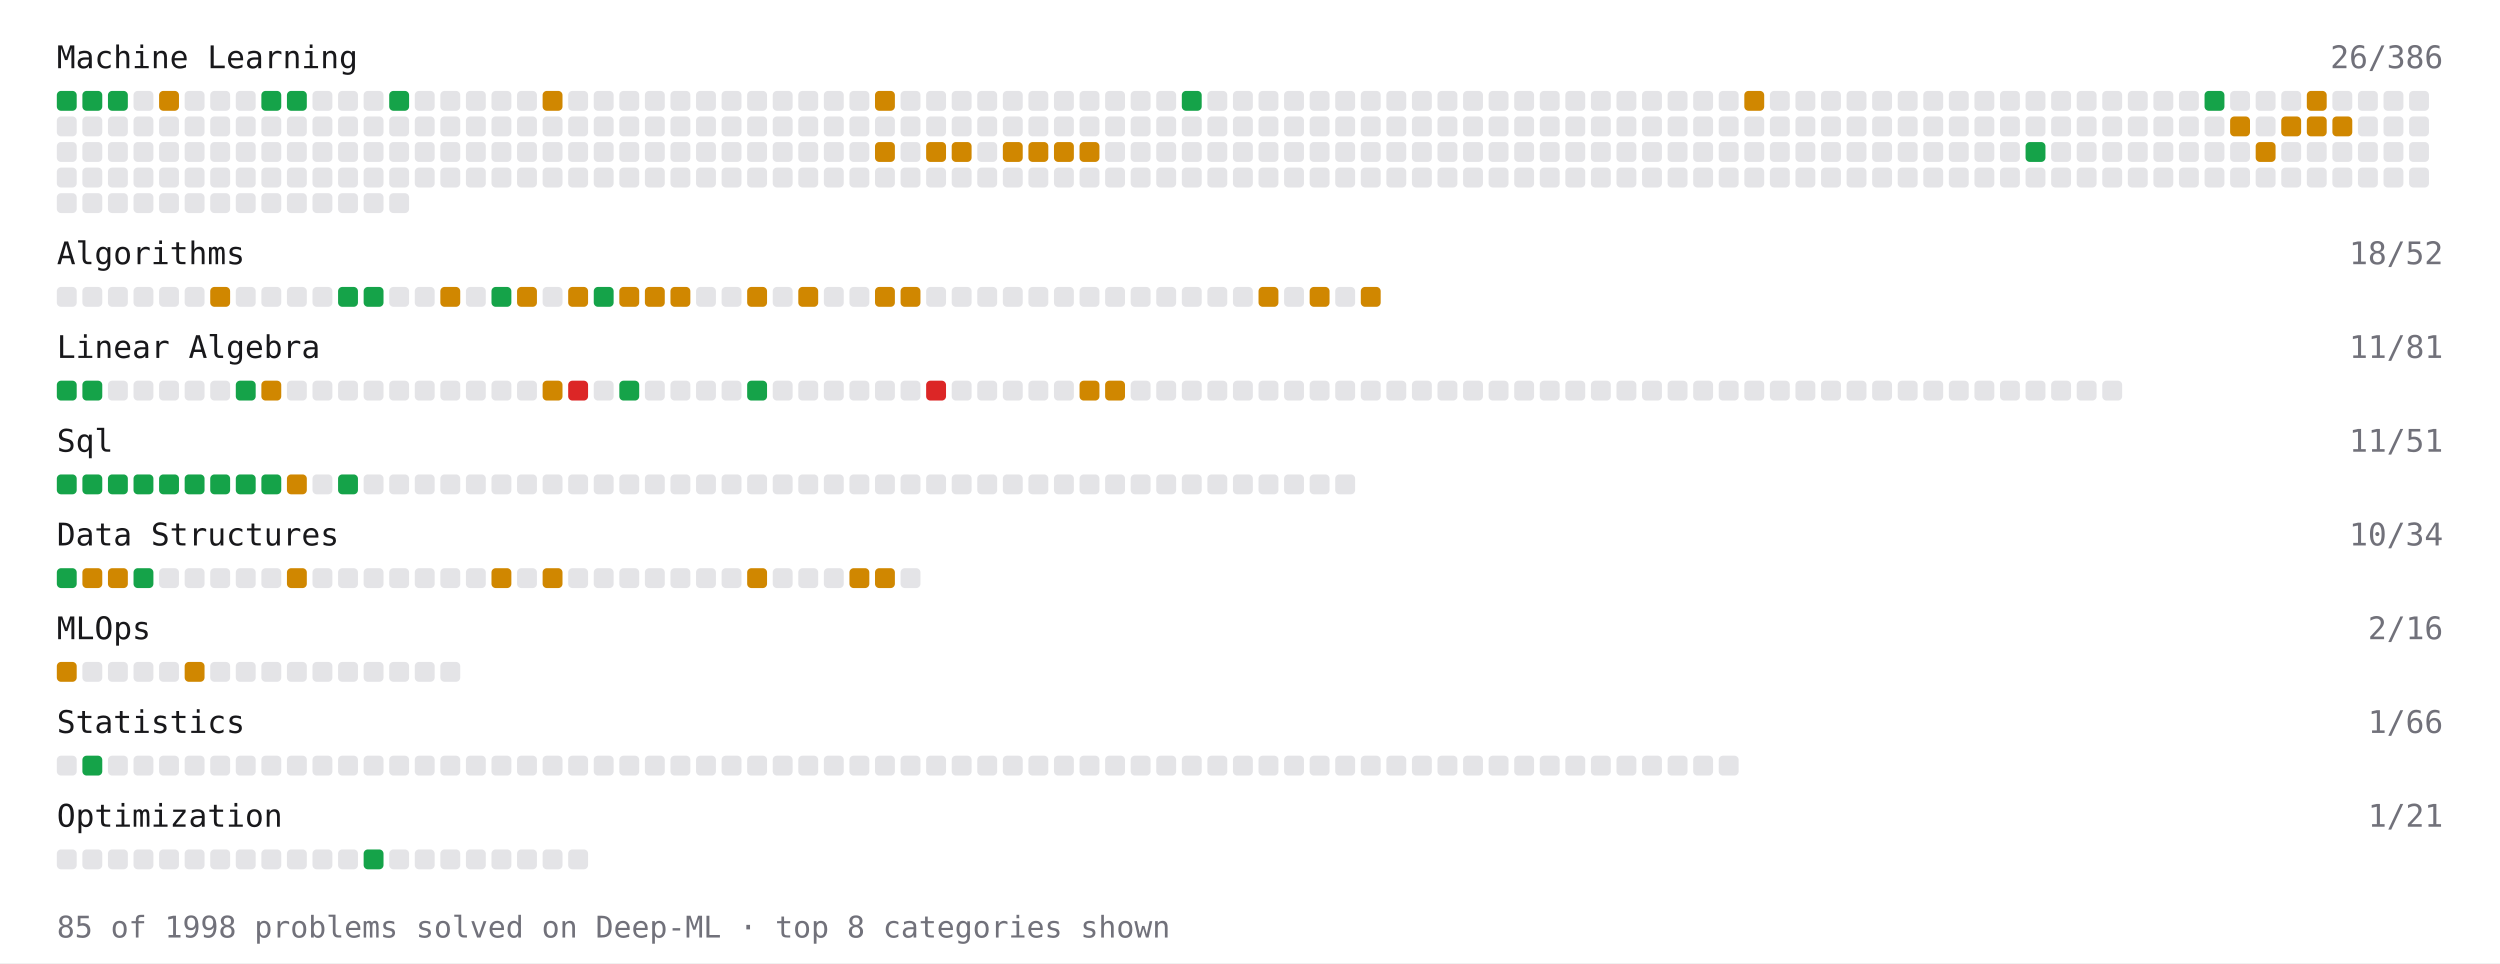
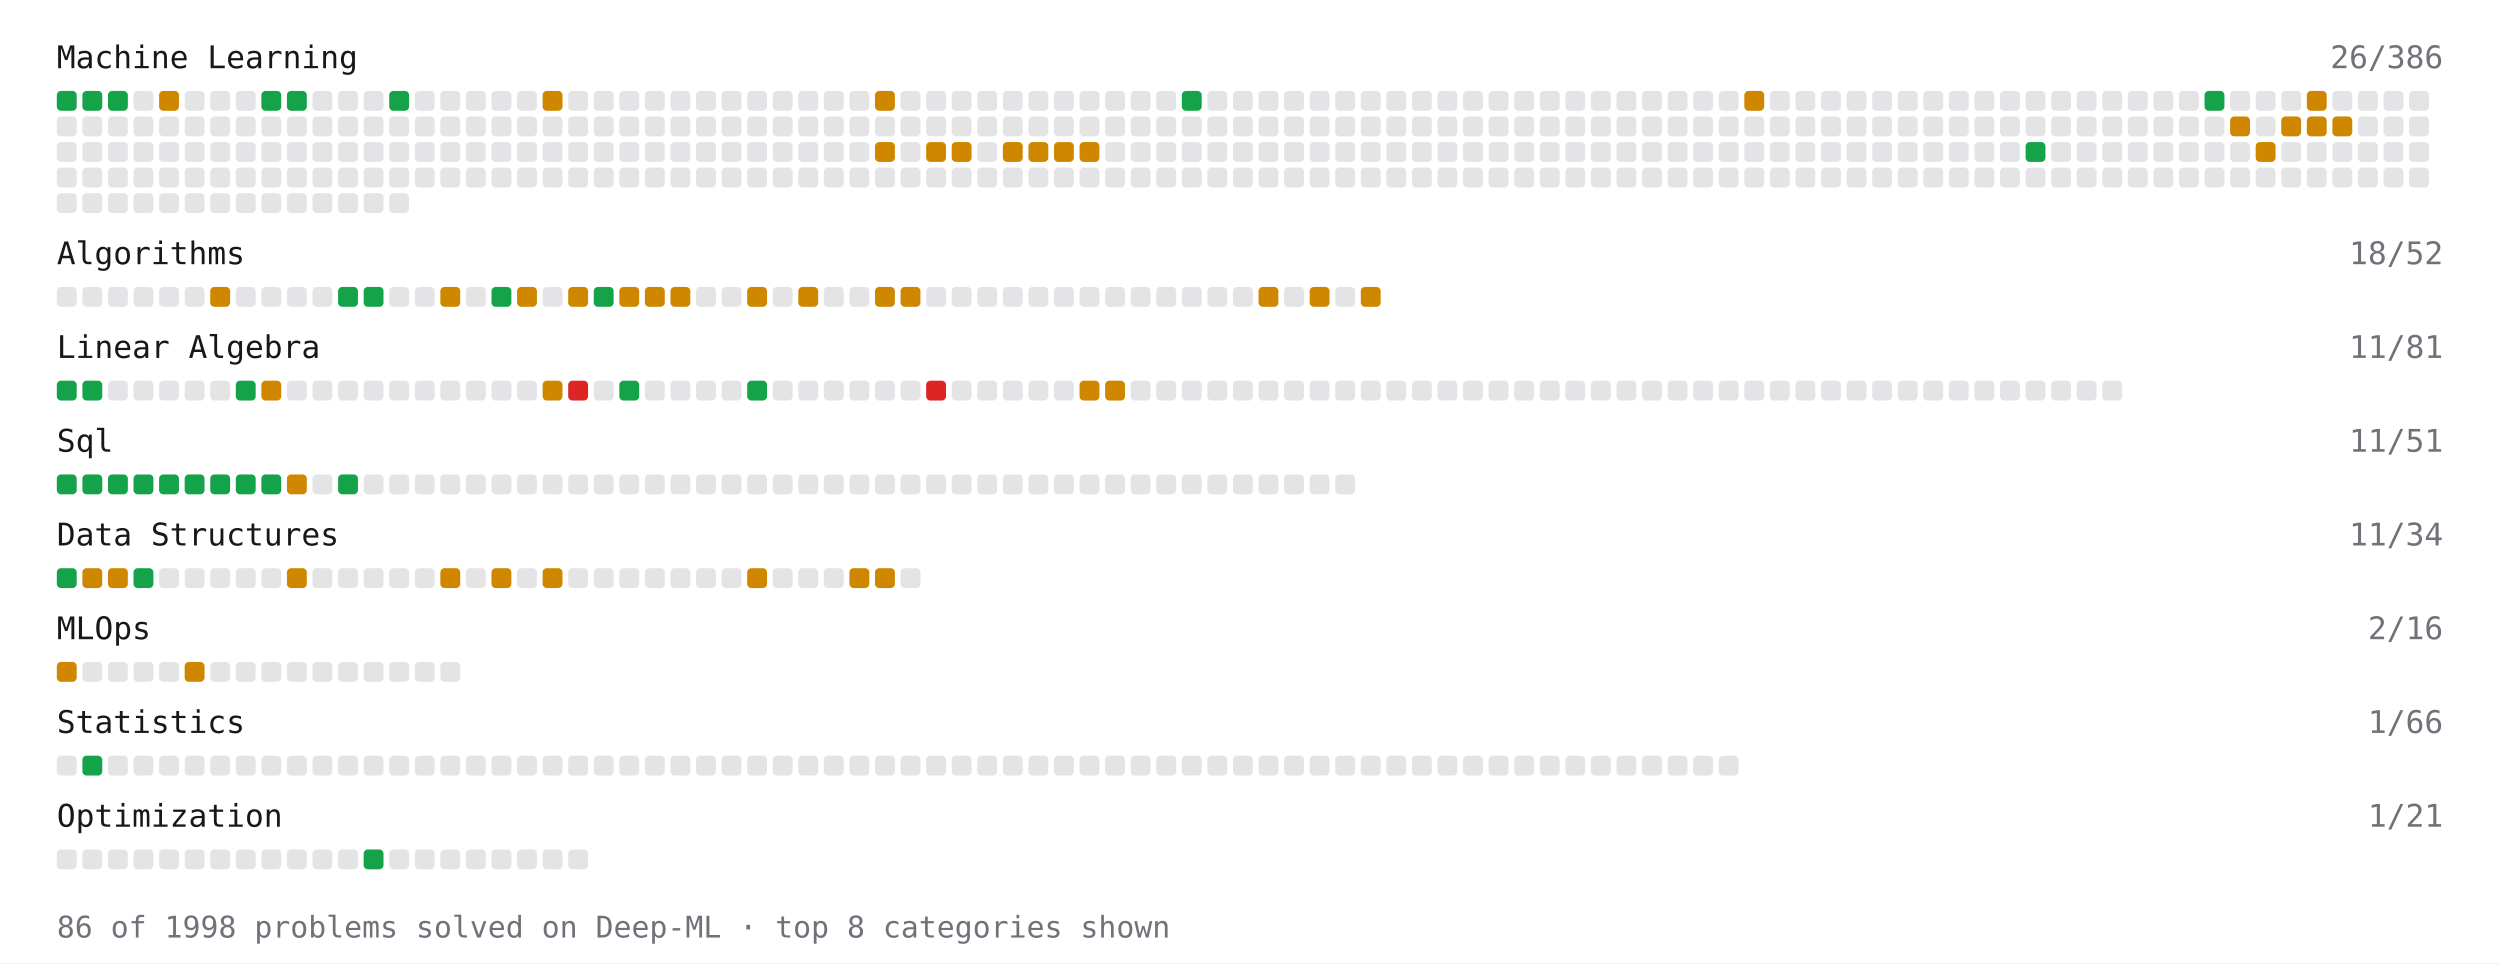
- <svg xmlns="http://www.w3.org/2000/svg" width="880" height="339" viewBox="0 0 880 339" role="img" aria-label="Deep-ML coverage: 85 of 1998 problems solved">
+ <svg xmlns="http://www.w3.org/2000/svg" width="880" height="339" viewBox="0 0 880 339" role="img" aria-label="Deep-ML coverage: 86 of 1998 problems solved">
  <style>
  .bg{fill:#ffffff}.tx{fill:#18181b}.dim{fill:#71717a}.none{fill:#e4e4e7}
  .e{fill:#15a349}.m{fill:#d08700}.h{fill:#dc2626}.u{fill:#a1a1aa}
  @media (prefers-color-scheme:dark){
    .bg{fill:#0b0b0d}.tx{fill:#fafafa}.dim{fill:#8b8b95}.none{fill:#26262b}
    .e{fill:#34d27b}.m{fill:#f5b13d}.h{fill:#f76d6d}.u{fill:#5c5c66}
  }
</style>
  <rect width="880" height="339" class="bg" />
  <text x="20" y="24" class="tx" font-size="11" font-family="ui-monospace,monospace">Machine Learning</text>
  <text x="860" y="24" class="dim" font-size="11" text-anchor="end" font-family="ui-monospace,monospace">26/386</text>
  <rect x="20" y="32" width="7" height="7" rx="1.5" class="e" />
  <rect x="29" y="32" width="7" height="7" rx="1.5" class="e" />
  <rect x="38" y="32" width="7" height="7" rx="1.5" class="e" />
  <rect x="47" y="32" width="7" height="7" rx="1.5" class="none" />
  <rect x="56" y="32" width="7" height="7" rx="1.5" class="m" />
  <rect x="65" y="32" width="7" height="7" rx="1.5" class="none" />
  <rect x="74" y="32" width="7" height="7" rx="1.5" class="none" />
  <rect x="83" y="32" width="7" height="7" rx="1.5" class="none" />
  <rect x="92" y="32" width="7" height="7" rx="1.5" class="e" />
  <rect x="101" y="32" width="7" height="7" rx="1.5" class="e" />
  <rect x="110" y="32" width="7" height="7" rx="1.5" class="none" />
  <rect x="119" y="32" width="7" height="7" rx="1.5" class="none" />
  <rect x="128" y="32" width="7" height="7" rx="1.5" class="none" />
  <rect x="137" y="32" width="7" height="7" rx="1.5" class="e" />
  <rect x="146" y="32" width="7" height="7" rx="1.5" class="none" />
  <rect x="155" y="32" width="7" height="7" rx="1.5" class="none" />
  <rect x="164" y="32" width="7" height="7" rx="1.5" class="none" />
  <rect x="173" y="32" width="7" height="7" rx="1.5" class="none" />
  <rect x="182" y="32" width="7" height="7" rx="1.5" class="none" />
  <rect x="191" y="32" width="7" height="7" rx="1.5" class="m" />
  <rect x="200" y="32" width="7" height="7" rx="1.5" class="none" />
  <rect x="209" y="32" width="7" height="7" rx="1.5" class="none" />
  <rect x="218" y="32" width="7" height="7" rx="1.5" class="none" />
  <rect x="227" y="32" width="7" height="7" rx="1.5" class="none" />
  <rect x="236" y="32" width="7" height="7" rx="1.5" class="none" />
  <rect x="245" y="32" width="7" height="7" rx="1.5" class="none" />
  <rect x="254" y="32" width="7" height="7" rx="1.5" class="none" />
  <rect x="263" y="32" width="7" height="7" rx="1.5" class="none" />
  <rect x="272" y="32" width="7" height="7" rx="1.5" class="none" />
  <rect x="281" y="32" width="7" height="7" rx="1.5" class="none" />
  <rect x="290" y="32" width="7" height="7" rx="1.5" class="none" />
  <rect x="299" y="32" width="7" height="7" rx="1.5" class="none" />
  <rect x="308" y="32" width="7" height="7" rx="1.5" class="m" />
  <rect x="317" y="32" width="7" height="7" rx="1.5" class="none" />
  <rect x="326" y="32" width="7" height="7" rx="1.5" class="none" />
  <rect x="335" y="32" width="7" height="7" rx="1.5" class="none" />
  <rect x="344" y="32" width="7" height="7" rx="1.5" class="none" />
  <rect x="353" y="32" width="7" height="7" rx="1.5" class="none" />
  <rect x="362" y="32" width="7" height="7" rx="1.5" class="none" />
  <rect x="371" y="32" width="7" height="7" rx="1.5" class="none" />
  <rect x="380" y="32" width="7" height="7" rx="1.5" class="none" />
  <rect x="389" y="32" width="7" height="7" rx="1.5" class="none" />
  <rect x="398" y="32" width="7" height="7" rx="1.5" class="none" />
  <rect x="407" y="32" width="7" height="7" rx="1.5" class="none" />
  <rect x="416" y="32" width="7" height="7" rx="1.5" class="e" />
  <rect x="425" y="32" width="7" height="7" rx="1.5" class="none" />
  <rect x="434" y="32" width="7" height="7" rx="1.5" class="none" />
  <rect x="443" y="32" width="7" height="7" rx="1.5" class="none" />
  <rect x="452" y="32" width="7" height="7" rx="1.5" class="none" />
  <rect x="461" y="32" width="7" height="7" rx="1.5" class="none" />
  <rect x="470" y="32" width="7" height="7" rx="1.5" class="none" />
  <rect x="479" y="32" width="7" height="7" rx="1.5" class="none" />
  <rect x="488" y="32" width="7" height="7" rx="1.5" class="none" />
  <rect x="497" y="32" width="7" height="7" rx="1.5" class="none" />
  <rect x="506" y="32" width="7" height="7" rx="1.5" class="none" />
  <rect x="515" y="32" width="7" height="7" rx="1.5" class="none" />
  <rect x="524" y="32" width="7" height="7" rx="1.5" class="none" />
  <rect x="533" y="32" width="7" height="7" rx="1.5" class="none" />
  <rect x="542" y="32" width="7" height="7" rx="1.5" class="none" />
  <rect x="551" y="32" width="7" height="7" rx="1.5" class="none" />
  <rect x="560" y="32" width="7" height="7" rx="1.5" class="none" />
  <rect x="569" y="32" width="7" height="7" rx="1.5" class="none" />
  <rect x="578" y="32" width="7" height="7" rx="1.5" class="none" />
  <rect x="587" y="32" width="7" height="7" rx="1.5" class="none" />
  <rect x="596" y="32" width="7" height="7" rx="1.5" class="none" />
  <rect x="605" y="32" width="7" height="7" rx="1.5" class="none" />
  <rect x="614" y="32" width="7" height="7" rx="1.5" class="m" />
  <rect x="623" y="32" width="7" height="7" rx="1.5" class="none" />
  <rect x="632" y="32" width="7" height="7" rx="1.5" class="none" />
  <rect x="641" y="32" width="7" height="7" rx="1.5" class="none" />
  <rect x="650" y="32" width="7" height="7" rx="1.5" class="none" />
  <rect x="659" y="32" width="7" height="7" rx="1.5" class="none" />
  <rect x="668" y="32" width="7" height="7" rx="1.5" class="none" />
  <rect x="677" y="32" width="7" height="7" rx="1.5" class="none" />
  <rect x="686" y="32" width="7" height="7" rx="1.5" class="none" />
  <rect x="695" y="32" width="7" height="7" rx="1.5" class="none" />
  <rect x="704" y="32" width="7" height="7" rx="1.5" class="none" />
  <rect x="713" y="32" width="7" height="7" rx="1.5" class="none" />
  <rect x="722" y="32" width="7" height="7" rx="1.5" class="none" />
  <rect x="731" y="32" width="7" height="7" rx="1.5" class="none" />
  <rect x="740" y="32" width="7" height="7" rx="1.5" class="none" />
  <rect x="749" y="32" width="7" height="7" rx="1.5" class="none" />
  <rect x="758" y="32" width="7" height="7" rx="1.5" class="none" />
  <rect x="767" y="32" width="7" height="7" rx="1.5" class="none" />
  <rect x="776" y="32" width="7" height="7" rx="1.5" class="e" />
  <rect x="785" y="32" width="7" height="7" rx="1.5" class="none" />
  <rect x="794" y="32" width="7" height="7" rx="1.5" class="none" />
  <rect x="803" y="32" width="7" height="7" rx="1.5" class="none" />
  <rect x="812" y="32" width="7" height="7" rx="1.5" class="m" />
  <rect x="821" y="32" width="7" height="7" rx="1.5" class="none" />
  <rect x="830" y="32" width="7" height="7" rx="1.5" class="none" />
  <rect x="839" y="32" width="7" height="7" rx="1.5" class="none" />
  <rect x="848" y="32" width="7" height="7" rx="1.5" class="none" />
  <rect x="20" y="41" width="7" height="7" rx="1.5" class="none" />
  <rect x="29" y="41" width="7" height="7" rx="1.5" class="none" />
  <rect x="38" y="41" width="7" height="7" rx="1.5" class="none" />
  <rect x="47" y="41" width="7" height="7" rx="1.5" class="none" />
  <rect x="56" y="41" width="7" height="7" rx="1.5" class="none" />
  <rect x="65" y="41" width="7" height="7" rx="1.5" class="none" />
  <rect x="74" y="41" width="7" height="7" rx="1.5" class="none" />
  <rect x="83" y="41" width="7" height="7" rx="1.5" class="none" />
  <rect x="92" y="41" width="7" height="7" rx="1.5" class="none" />
  <rect x="101" y="41" width="7" height="7" rx="1.5" class="none" />
  <rect x="110" y="41" width="7" height="7" rx="1.5" class="none" />
  <rect x="119" y="41" width="7" height="7" rx="1.5" class="none" />
  <rect x="128" y="41" width="7" height="7" rx="1.5" class="none" />
  <rect x="137" y="41" width="7" height="7" rx="1.5" class="none" />
  <rect x="146" y="41" width="7" height="7" rx="1.5" class="none" />
  <rect x="155" y="41" width="7" height="7" rx="1.5" class="none" />
  <rect x="164" y="41" width="7" height="7" rx="1.5" class="none" />
  <rect x="173" y="41" width="7" height="7" rx="1.5" class="none" />
  <rect x="182" y="41" width="7" height="7" rx="1.5" class="none" />
  <rect x="191" y="41" width="7" height="7" rx="1.5" class="none" />
  <rect x="200" y="41" width="7" height="7" rx="1.5" class="none" />
  <rect x="209" y="41" width="7" height="7" rx="1.5" class="none" />
  <rect x="218" y="41" width="7" height="7" rx="1.5" class="none" />
  <rect x="227" y="41" width="7" height="7" rx="1.5" class="none" />
  <rect x="236" y="41" width="7" height="7" rx="1.5" class="none" />
  <rect x="245" y="41" width="7" height="7" rx="1.5" class="none" />
  <rect x="254" y="41" width="7" height="7" rx="1.5" class="none" />
  <rect x="263" y="41" width="7" height="7" rx="1.5" class="none" />
  <rect x="272" y="41" width="7" height="7" rx="1.5" class="none" />
  <rect x="281" y="41" width="7" height="7" rx="1.5" class="none" />
  <rect x="290" y="41" width="7" height="7" rx="1.5" class="none" />
  <rect x="299" y="41" width="7" height="7" rx="1.5" class="none" />
  <rect x="308" y="41" width="7" height="7" rx="1.5" class="none" />
  <rect x="317" y="41" width="7" height="7" rx="1.5" class="none" />
  <rect x="326" y="41" width="7" height="7" rx="1.5" class="none" />
  <rect x="335" y="41" width="7" height="7" rx="1.5" class="none" />
  <rect x="344" y="41" width="7" height="7" rx="1.5" class="none" />
  <rect x="353" y="41" width="7" height="7" rx="1.5" class="none" />
  <rect x="362" y="41" width="7" height="7" rx="1.5" class="none" />
  <rect x="371" y="41" width="7" height="7" rx="1.5" class="none" />
  <rect x="380" y="41" width="7" height="7" rx="1.5" class="none" />
  <rect x="389" y="41" width="7" height="7" rx="1.5" class="none" />
  <rect x="398" y="41" width="7" height="7" rx="1.5" class="none" />
  <rect x="407" y="41" width="7" height="7" rx="1.5" class="none" />
  <rect x="416" y="41" width="7" height="7" rx="1.5" class="none" />
  <rect x="425" y="41" width="7" height="7" rx="1.5" class="none" />
  <rect x="434" y="41" width="7" height="7" rx="1.5" class="none" />
  <rect x="443" y="41" width="7" height="7" rx="1.5" class="none" />
  <rect x="452" y="41" width="7" height="7" rx="1.5" class="none" />
  <rect x="461" y="41" width="7" height="7" rx="1.5" class="none" />
  <rect x="470" y="41" width="7" height="7" rx="1.5" class="none" />
  <rect x="479" y="41" width="7" height="7" rx="1.5" class="none" />
  <rect x="488" y="41" width="7" height="7" rx="1.5" class="none" />
  <rect x="497" y="41" width="7" height="7" rx="1.5" class="none" />
  <rect x="506" y="41" width="7" height="7" rx="1.5" class="none" />
  <rect x="515" y="41" width="7" height="7" rx="1.5" class="none" />
  <rect x="524" y="41" width="7" height="7" rx="1.5" class="none" />
  <rect x="533" y="41" width="7" height="7" rx="1.5" class="none" />
  <rect x="542" y="41" width="7" height="7" rx="1.5" class="none" />
  <rect x="551" y="41" width="7" height="7" rx="1.5" class="none" />
  <rect x="560" y="41" width="7" height="7" rx="1.5" class="none" />
  <rect x="569" y="41" width="7" height="7" rx="1.5" class="none" />
  <rect x="578" y="41" width="7" height="7" rx="1.5" class="none" />
  <rect x="587" y="41" width="7" height="7" rx="1.5" class="none" />
  <rect x="596" y="41" width="7" height="7" rx="1.5" class="none" />
  <rect x="605" y="41" width="7" height="7" rx="1.5" class="none" />
  <rect x="614" y="41" width="7" height="7" rx="1.5" class="none" />
  <rect x="623" y="41" width="7" height="7" rx="1.5" class="none" />
  <rect x="632" y="41" width="7" height="7" rx="1.5" class="none" />
  <rect x="641" y="41" width="7" height="7" rx="1.5" class="none" />
  <rect x="650" y="41" width="7" height="7" rx="1.5" class="none" />
  <rect x="659" y="41" width="7" height="7" rx="1.5" class="none" />
  <rect x="668" y="41" width="7" height="7" rx="1.5" class="none" />
  <rect x="677" y="41" width="7" height="7" rx="1.5" class="none" />
  <rect x="686" y="41" width="7" height="7" rx="1.5" class="none" />
  <rect x="695" y="41" width="7" height="7" rx="1.5" class="none" />
  <rect x="704" y="41" width="7" height="7" rx="1.5" class="none" />
  <rect x="713" y="41" width="7" height="7" rx="1.5" class="none" />
  <rect x="722" y="41" width="7" height="7" rx="1.5" class="none" />
  <rect x="731" y="41" width="7" height="7" rx="1.5" class="none" />
  <rect x="740" y="41" width="7" height="7" rx="1.5" class="none" />
  <rect x="749" y="41" width="7" height="7" rx="1.5" class="none" />
  <rect x="758" y="41" width="7" height="7" rx="1.5" class="none" />
  <rect x="767" y="41" width="7" height="7" rx="1.5" class="none" />
  <rect x="776" y="41" width="7" height="7" rx="1.5" class="none" />
  <rect x="785" y="41" width="7" height="7" rx="1.5" class="m" />
  <rect x="794" y="41" width="7" height="7" rx="1.5" class="none" />
  <rect x="803" y="41" width="7" height="7" rx="1.5" class="m" />
  <rect x="812" y="41" width="7" height="7" rx="1.5" class="m" />
  <rect x="821" y="41" width="7" height="7" rx="1.5" class="m" />
  <rect x="830" y="41" width="7" height="7" rx="1.5" class="none" />
  <rect x="839" y="41" width="7" height="7" rx="1.5" class="none" />
  <rect x="848" y="41" width="7" height="7" rx="1.5" class="none" />
  <rect x="20" y="50" width="7" height="7" rx="1.5" class="none" />
  <rect x="29" y="50" width="7" height="7" rx="1.5" class="none" />
  <rect x="38" y="50" width="7" height="7" rx="1.5" class="none" />
  <rect x="47" y="50" width="7" height="7" rx="1.5" class="none" />
  <rect x="56" y="50" width="7" height="7" rx="1.5" class="none" />
  <rect x="65" y="50" width="7" height="7" rx="1.5" class="none" />
  <rect x="74" y="50" width="7" height="7" rx="1.5" class="none" />
  <rect x="83" y="50" width="7" height="7" rx="1.5" class="none" />
  <rect x="92" y="50" width="7" height="7" rx="1.5" class="none" />
  <rect x="101" y="50" width="7" height="7" rx="1.5" class="none" />
  <rect x="110" y="50" width="7" height="7" rx="1.5" class="none" />
  <rect x="119" y="50" width="7" height="7" rx="1.5" class="none" />
  <rect x="128" y="50" width="7" height="7" rx="1.5" class="none" />
  <rect x="137" y="50" width="7" height="7" rx="1.5" class="none" />
  <rect x="146" y="50" width="7" height="7" rx="1.5" class="none" />
  <rect x="155" y="50" width="7" height="7" rx="1.5" class="none" />
  <rect x="164" y="50" width="7" height="7" rx="1.5" class="none" />
  <rect x="173" y="50" width="7" height="7" rx="1.5" class="none" />
  <rect x="182" y="50" width="7" height="7" rx="1.5" class="none" />
  <rect x="191" y="50" width="7" height="7" rx="1.5" class="none" />
  <rect x="200" y="50" width="7" height="7" rx="1.5" class="none" />
  <rect x="209" y="50" width="7" height="7" rx="1.5" class="none" />
  <rect x="218" y="50" width="7" height="7" rx="1.5" class="none" />
  <rect x="227" y="50" width="7" height="7" rx="1.5" class="none" />
  <rect x="236" y="50" width="7" height="7" rx="1.5" class="none" />
  <rect x="245" y="50" width="7" height="7" rx="1.5" class="none" />
  <rect x="254" y="50" width="7" height="7" rx="1.5" class="none" />
  <rect x="263" y="50" width="7" height="7" rx="1.5" class="none" />
  <rect x="272" y="50" width="7" height="7" rx="1.5" class="none" />
  <rect x="281" y="50" width="7" height="7" rx="1.5" class="none" />
  <rect x="290" y="50" width="7" height="7" rx="1.5" class="none" />
  <rect x="299" y="50" width="7" height="7" rx="1.5" class="none" />
  <rect x="308" y="50" width="7" height="7" rx="1.5" class="m" />
  <rect x="317" y="50" width="7" height="7" rx="1.5" class="none" />
  <rect x="326" y="50" width="7" height="7" rx="1.5" class="m" />
  <rect x="335" y="50" width="7" height="7" rx="1.5" class="m" />
  <rect x="344" y="50" width="7" height="7" rx="1.5" class="none" />
  <rect x="353" y="50" width="7" height="7" rx="1.5" class="m" />
  <rect x="362" y="50" width="7" height="7" rx="1.5" class="m" />
  <rect x="371" y="50" width="7" height="7" rx="1.5" class="m" />
  <rect x="380" y="50" width="7" height="7" rx="1.5" class="m" />
  <rect x="389" y="50" width="7" height="7" rx="1.5" class="none" />
  <rect x="398" y="50" width="7" height="7" rx="1.5" class="none" />
  <rect x="407" y="50" width="7" height="7" rx="1.5" class="none" />
  <rect x="416" y="50" width="7" height="7" rx="1.5" class="none" />
  <rect x="425" y="50" width="7" height="7" rx="1.5" class="none" />
  <rect x="434" y="50" width="7" height="7" rx="1.5" class="none" />
  <rect x="443" y="50" width="7" height="7" rx="1.5" class="none" />
  <rect x="452" y="50" width="7" height="7" rx="1.5" class="none" />
  <rect x="461" y="50" width="7" height="7" rx="1.5" class="none" />
  <rect x="470" y="50" width="7" height="7" rx="1.5" class="none" />
  <rect x="479" y="50" width="7" height="7" rx="1.5" class="none" />
  <rect x="488" y="50" width="7" height="7" rx="1.5" class="none" />
  <rect x="497" y="50" width="7" height="7" rx="1.5" class="none" />
  <rect x="506" y="50" width="7" height="7" rx="1.5" class="none" />
  <rect x="515" y="50" width="7" height="7" rx="1.5" class="none" />
  <rect x="524" y="50" width="7" height="7" rx="1.5" class="none" />
  <rect x="533" y="50" width="7" height="7" rx="1.5" class="none" />
  <rect x="542" y="50" width="7" height="7" rx="1.5" class="none" />
  <rect x="551" y="50" width="7" height="7" rx="1.5" class="none" />
  <rect x="560" y="50" width="7" height="7" rx="1.5" class="none" />
  <rect x="569" y="50" width="7" height="7" rx="1.5" class="none" />
  <rect x="578" y="50" width="7" height="7" rx="1.5" class="none" />
  <rect x="587" y="50" width="7" height="7" rx="1.5" class="none" />
  <rect x="596" y="50" width="7" height="7" rx="1.5" class="none" />
  <rect x="605" y="50" width="7" height="7" rx="1.5" class="none" />
  <rect x="614" y="50" width="7" height="7" rx="1.5" class="none" />
  <rect x="623" y="50" width="7" height="7" rx="1.5" class="none" />
  <rect x="632" y="50" width="7" height="7" rx="1.5" class="none" />
  <rect x="641" y="50" width="7" height="7" rx="1.5" class="none" />
  <rect x="650" y="50" width="7" height="7" rx="1.5" class="none" />
  <rect x="659" y="50" width="7" height="7" rx="1.5" class="none" />
  <rect x="668" y="50" width="7" height="7" rx="1.5" class="none" />
  <rect x="677" y="50" width="7" height="7" rx="1.5" class="none" />
  <rect x="686" y="50" width="7" height="7" rx="1.5" class="none" />
  <rect x="695" y="50" width="7" height="7" rx="1.5" class="none" />
  <rect x="704" y="50" width="7" height="7" rx="1.5" class="none" />
  <rect x="713" y="50" width="7" height="7" rx="1.5" class="e" />
  <rect x="722" y="50" width="7" height="7" rx="1.5" class="none" />
  <rect x="731" y="50" width="7" height="7" rx="1.5" class="none" />
  <rect x="740" y="50" width="7" height="7" rx="1.5" class="none" />
  <rect x="749" y="50" width="7" height="7" rx="1.5" class="none" />
  <rect x="758" y="50" width="7" height="7" rx="1.5" class="none" />
  <rect x="767" y="50" width="7" height="7" rx="1.5" class="none" />
  <rect x="776" y="50" width="7" height="7" rx="1.5" class="none" />
  <rect x="785" y="50" width="7" height="7" rx="1.5" class="none" />
  <rect x="794" y="50" width="7" height="7" rx="1.5" class="m" />
  <rect x="803" y="50" width="7" height="7" rx="1.5" class="none" />
  <rect x="812" y="50" width="7" height="7" rx="1.5" class="none" />
  <rect x="821" y="50" width="7" height="7" rx="1.5" class="none" />
  <rect x="830" y="50" width="7" height="7" rx="1.5" class="none" />
  <rect x="839" y="50" width="7" height="7" rx="1.5" class="none" />
  <rect x="848" y="50" width="7" height="7" rx="1.5" class="none" />
  <rect x="20" y="59" width="7" height="7" rx="1.5" class="none" />
  <rect x="29" y="59" width="7" height="7" rx="1.5" class="none" />
  <rect x="38" y="59" width="7" height="7" rx="1.5" class="none" />
  <rect x="47" y="59" width="7" height="7" rx="1.5" class="none" />
  <rect x="56" y="59" width="7" height="7" rx="1.5" class="none" />
  <rect x="65" y="59" width="7" height="7" rx="1.5" class="none" />
  <rect x="74" y="59" width="7" height="7" rx="1.5" class="none" />
  <rect x="83" y="59" width="7" height="7" rx="1.5" class="none" />
  <rect x="92" y="59" width="7" height="7" rx="1.5" class="none" />
  <rect x="101" y="59" width="7" height="7" rx="1.5" class="none" />
  <rect x="110" y="59" width="7" height="7" rx="1.5" class="none" />
  <rect x="119" y="59" width="7" height="7" rx="1.5" class="none" />
  <rect x="128" y="59" width="7" height="7" rx="1.5" class="none" />
  <rect x="137" y="59" width="7" height="7" rx="1.5" class="none" />
  <rect x="146" y="59" width="7" height="7" rx="1.5" class="none" />
  <rect x="155" y="59" width="7" height="7" rx="1.5" class="none" />
  <rect x="164" y="59" width="7" height="7" rx="1.5" class="none" />
  <rect x="173" y="59" width="7" height="7" rx="1.5" class="none" />
  <rect x="182" y="59" width="7" height="7" rx="1.5" class="none" />
  <rect x="191" y="59" width="7" height="7" rx="1.5" class="none" />
  <rect x="200" y="59" width="7" height="7" rx="1.5" class="none" />
  <rect x="209" y="59" width="7" height="7" rx="1.5" class="none" />
  <rect x="218" y="59" width="7" height="7" rx="1.5" class="none" />
  <rect x="227" y="59" width="7" height="7" rx="1.5" class="none" />
  <rect x="236" y="59" width="7" height="7" rx="1.5" class="none" />
  <rect x="245" y="59" width="7" height="7" rx="1.5" class="none" />
  <rect x="254" y="59" width="7" height="7" rx="1.5" class="none" />
  <rect x="263" y="59" width="7" height="7" rx="1.5" class="none" />
  <rect x="272" y="59" width="7" height="7" rx="1.5" class="none" />
  <rect x="281" y="59" width="7" height="7" rx="1.5" class="none" />
  <rect x="290" y="59" width="7" height="7" rx="1.5" class="none" />
  <rect x="299" y="59" width="7" height="7" rx="1.5" class="none" />
  <rect x="308" y="59" width="7" height="7" rx="1.5" class="none" />
  <rect x="317" y="59" width="7" height="7" rx="1.5" class="none" />
  <rect x="326" y="59" width="7" height="7" rx="1.5" class="none" />
  <rect x="335" y="59" width="7" height="7" rx="1.5" class="none" />
  <rect x="344" y="59" width="7" height="7" rx="1.5" class="none" />
  <rect x="353" y="59" width="7" height="7" rx="1.5" class="none" />
  <rect x="362" y="59" width="7" height="7" rx="1.5" class="none" />
  <rect x="371" y="59" width="7" height="7" rx="1.5" class="none" />
  <rect x="380" y="59" width="7" height="7" rx="1.5" class="none" />
  <rect x="389" y="59" width="7" height="7" rx="1.5" class="none" />
  <rect x="398" y="59" width="7" height="7" rx="1.5" class="none" />
  <rect x="407" y="59" width="7" height="7" rx="1.5" class="none" />
  <rect x="416" y="59" width="7" height="7" rx="1.5" class="none" />
  <rect x="425" y="59" width="7" height="7" rx="1.5" class="none" />
  <rect x="434" y="59" width="7" height="7" rx="1.5" class="none" />
  <rect x="443" y="59" width="7" height="7" rx="1.5" class="none" />
  <rect x="452" y="59" width="7" height="7" rx="1.5" class="none" />
  <rect x="461" y="59" width="7" height="7" rx="1.5" class="none" />
  <rect x="470" y="59" width="7" height="7" rx="1.5" class="none" />
  <rect x="479" y="59" width="7" height="7" rx="1.5" class="none" />
  <rect x="488" y="59" width="7" height="7" rx="1.5" class="none" />
  <rect x="497" y="59" width="7" height="7" rx="1.5" class="none" />
  <rect x="506" y="59" width="7" height="7" rx="1.5" class="none" />
  <rect x="515" y="59" width="7" height="7" rx="1.5" class="none" />
  <rect x="524" y="59" width="7" height="7" rx="1.5" class="none" />
  <rect x="533" y="59" width="7" height="7" rx="1.5" class="none" />
  <rect x="542" y="59" width="7" height="7" rx="1.5" class="none" />
  <rect x="551" y="59" width="7" height="7" rx="1.5" class="none" />
  <rect x="560" y="59" width="7" height="7" rx="1.5" class="none" />
  <rect x="569" y="59" width="7" height="7" rx="1.5" class="none" />
  <rect x="578" y="59" width="7" height="7" rx="1.5" class="none" />
  <rect x="587" y="59" width="7" height="7" rx="1.5" class="none" />
  <rect x="596" y="59" width="7" height="7" rx="1.5" class="none" />
  <rect x="605" y="59" width="7" height="7" rx="1.5" class="none" />
  <rect x="614" y="59" width="7" height="7" rx="1.5" class="none" />
  <rect x="623" y="59" width="7" height="7" rx="1.5" class="none" />
  <rect x="632" y="59" width="7" height="7" rx="1.5" class="none" />
  <rect x="641" y="59" width="7" height="7" rx="1.5" class="none" />
  <rect x="650" y="59" width="7" height="7" rx="1.5" class="none" />
  <rect x="659" y="59" width="7" height="7" rx="1.5" class="none" />
  <rect x="668" y="59" width="7" height="7" rx="1.5" class="none" />
  <rect x="677" y="59" width="7" height="7" rx="1.5" class="none" />
  <rect x="686" y="59" width="7" height="7" rx="1.5" class="none" />
  <rect x="695" y="59" width="7" height="7" rx="1.5" class="none" />
  <rect x="704" y="59" width="7" height="7" rx="1.5" class="none" />
  <rect x="713" y="59" width="7" height="7" rx="1.5" class="none" />
  <rect x="722" y="59" width="7" height="7" rx="1.5" class="none" />
  <rect x="731" y="59" width="7" height="7" rx="1.5" class="none" />
  <rect x="740" y="59" width="7" height="7" rx="1.5" class="none" />
  <rect x="749" y="59" width="7" height="7" rx="1.5" class="none" />
  <rect x="758" y="59" width="7" height="7" rx="1.5" class="none" />
  <rect x="767" y="59" width="7" height="7" rx="1.5" class="none" />
  <rect x="776" y="59" width="7" height="7" rx="1.5" class="none" />
  <rect x="785" y="59" width="7" height="7" rx="1.5" class="none" />
  <rect x="794" y="59" width="7" height="7" rx="1.5" class="none" />
  <rect x="803" y="59" width="7" height="7" rx="1.5" class="none" />
  <rect x="812" y="59" width="7" height="7" rx="1.5" class="none" />
  <rect x="821" y="59" width="7" height="7" rx="1.5" class="none" />
  <rect x="830" y="59" width="7" height="7" rx="1.5" class="none" />
  <rect x="839" y="59" width="7" height="7" rx="1.5" class="none" />
  <rect x="848" y="59" width="7" height="7" rx="1.5" class="none" />
  <rect x="20" y="68" width="7" height="7" rx="1.5" class="none" />
  <rect x="29" y="68" width="7" height="7" rx="1.5" class="none" />
  <rect x="38" y="68" width="7" height="7" rx="1.5" class="none" />
  <rect x="47" y="68" width="7" height="7" rx="1.5" class="none" />
  <rect x="56" y="68" width="7" height="7" rx="1.5" class="none" />
  <rect x="65" y="68" width="7" height="7" rx="1.5" class="none" />
  <rect x="74" y="68" width="7" height="7" rx="1.5" class="none" />
  <rect x="83" y="68" width="7" height="7" rx="1.5" class="none" />
  <rect x="92" y="68" width="7" height="7" rx="1.5" class="none" />
  <rect x="101" y="68" width="7" height="7" rx="1.5" class="none" />
  <rect x="110" y="68" width="7" height="7" rx="1.5" class="none" />
  <rect x="119" y="68" width="7" height="7" rx="1.5" class="none" />
  <rect x="128" y="68" width="7" height="7" rx="1.5" class="none" />
  <rect x="137" y="68" width="7" height="7" rx="1.5" class="none" />
  <text x="20" y="93" class="tx" font-size="11" font-family="ui-monospace,monospace">Algorithms</text>
  <text x="860" y="93" class="dim" font-size="11" text-anchor="end" font-family="ui-monospace,monospace">18/52</text>
  <rect x="20" y="101" width="7" height="7" rx="1.5" class="none" />
  <rect x="29" y="101" width="7" height="7" rx="1.5" class="none" />
  <rect x="38" y="101" width="7" height="7" rx="1.5" class="none" />
  <rect x="47" y="101" width="7" height="7" rx="1.5" class="none" />
  <rect x="56" y="101" width="7" height="7" rx="1.5" class="none" />
  <rect x="65" y="101" width="7" height="7" rx="1.5" class="none" />
  <rect x="74" y="101" width="7" height="7" rx="1.5" class="m" />
  <rect x="83" y="101" width="7" height="7" rx="1.5" class="none" />
  <rect x="92" y="101" width="7" height="7" rx="1.5" class="none" />
  <rect x="101" y="101" width="7" height="7" rx="1.5" class="none" />
  <rect x="110" y="101" width="7" height="7" rx="1.5" class="none" />
  <rect x="119" y="101" width="7" height="7" rx="1.5" class="e" />
  <rect x="128" y="101" width="7" height="7" rx="1.5" class="e" />
  <rect x="137" y="101" width="7" height="7" rx="1.5" class="none" />
  <rect x="146" y="101" width="7" height="7" rx="1.5" class="none" />
  <rect x="155" y="101" width="7" height="7" rx="1.5" class="m" />
  <rect x="164" y="101" width="7" height="7" rx="1.5" class="none" />
  <rect x="173" y="101" width="7" height="7" rx="1.5" class="e" />
  <rect x="182" y="101" width="7" height="7" rx="1.5" class="m" />
  <rect x="191" y="101" width="7" height="7" rx="1.5" class="none" />
  <rect x="200" y="101" width="7" height="7" rx="1.5" class="m" />
  <rect x="209" y="101" width="7" height="7" rx="1.5" class="e" />
  <rect x="218" y="101" width="7" height="7" rx="1.5" class="m" />
  <rect x="227" y="101" width="7" height="7" rx="1.5" class="m" />
  <rect x="236" y="101" width="7" height="7" rx="1.5" class="m" />
  <rect x="245" y="101" width="7" height="7" rx="1.5" class="none" />
  <rect x="254" y="101" width="7" height="7" rx="1.5" class="none" />
  <rect x="263" y="101" width="7" height="7" rx="1.5" class="m" />
  <rect x="272" y="101" width="7" height="7" rx="1.5" class="none" />
  <rect x="281" y="101" width="7" height="7" rx="1.5" class="m" />
  <rect x="290" y="101" width="7" height="7" rx="1.5" class="none" />
  <rect x="299" y="101" width="7" height="7" rx="1.5" class="none" />
  <rect x="308" y="101" width="7" height="7" rx="1.5" class="m" />
  <rect x="317" y="101" width="7" height="7" rx="1.5" class="m" />
  <rect x="326" y="101" width="7" height="7" rx="1.5" class="none" />
  <rect x="335" y="101" width="7" height="7" rx="1.5" class="none" />
  <rect x="344" y="101" width="7" height="7" rx="1.5" class="none" />
  <rect x="353" y="101" width="7" height="7" rx="1.5" class="none" />
  <rect x="362" y="101" width="7" height="7" rx="1.5" class="none" />
  <rect x="371" y="101" width="7" height="7" rx="1.5" class="none" />
  <rect x="380" y="101" width="7" height="7" rx="1.5" class="none" />
  <rect x="389" y="101" width="7" height="7" rx="1.5" class="none" />
  <rect x="398" y="101" width="7" height="7" rx="1.5" class="none" />
  <rect x="407" y="101" width="7" height="7" rx="1.5" class="none" />
  <rect x="416" y="101" width="7" height="7" rx="1.5" class="none" />
  <rect x="425" y="101" width="7" height="7" rx="1.5" class="none" />
  <rect x="434" y="101" width="7" height="7" rx="1.5" class="none" />
  <rect x="443" y="101" width="7" height="7" rx="1.5" class="m" />
  <rect x="452" y="101" width="7" height="7" rx="1.5" class="none" />
  <rect x="461" y="101" width="7" height="7" rx="1.5" class="m" />
  <rect x="470" y="101" width="7" height="7" rx="1.5" class="none" />
  <rect x="479" y="101" width="7" height="7" rx="1.5" class="m" />
  <text x="20" y="126" class="tx" font-size="11" font-family="ui-monospace,monospace">Linear Algebra</text>
  <text x="860" y="126" class="dim" font-size="11" text-anchor="end" font-family="ui-monospace,monospace">11/81</text>
  <rect x="20" y="134" width="7" height="7" rx="1.5" class="e" />
  <rect x="29" y="134" width="7" height="7" rx="1.5" class="e" />
  <rect x="38" y="134" width="7" height="7" rx="1.5" class="none" />
  <rect x="47" y="134" width="7" height="7" rx="1.5" class="none" />
  <rect x="56" y="134" width="7" height="7" rx="1.5" class="none" />
  <rect x="65" y="134" width="7" height="7" rx="1.5" class="none" />
  <rect x="74" y="134" width="7" height="7" rx="1.5" class="none" />
  <rect x="83" y="134" width="7" height="7" rx="1.5" class="e" />
  <rect x="92" y="134" width="7" height="7" rx="1.5" class="m" />
  <rect x="101" y="134" width="7" height="7" rx="1.5" class="none" />
  <rect x="110" y="134" width="7" height="7" rx="1.5" class="none" />
  <rect x="119" y="134" width="7" height="7" rx="1.5" class="none" />
  <rect x="128" y="134" width="7" height="7" rx="1.5" class="none" />
  <rect x="137" y="134" width="7" height="7" rx="1.5" class="none" />
  <rect x="146" y="134" width="7" height="7" rx="1.5" class="none" />
  <rect x="155" y="134" width="7" height="7" rx="1.5" class="none" />
  <rect x="164" y="134" width="7" height="7" rx="1.5" class="none" />
  <rect x="173" y="134" width="7" height="7" rx="1.5" class="none" />
  <rect x="182" y="134" width="7" height="7" rx="1.5" class="none" />
  <rect x="191" y="134" width="7" height="7" rx="1.5" class="m" />
  <rect x="200" y="134" width="7" height="7" rx="1.5" class="h" />
  <rect x="209" y="134" width="7" height="7" rx="1.5" class="none" />
  <rect x="218" y="134" width="7" height="7" rx="1.5" class="e" />
  <rect x="227" y="134" width="7" height="7" rx="1.5" class="none" />
  <rect x="236" y="134" width="7" height="7" rx="1.5" class="none" />
  <rect x="245" y="134" width="7" height="7" rx="1.5" class="none" />
  <rect x="254" y="134" width="7" height="7" rx="1.5" class="none" />
  <rect x="263" y="134" width="7" height="7" rx="1.5" class="e" />
  <rect x="272" y="134" width="7" height="7" rx="1.5" class="none" />
  <rect x="281" y="134" width="7" height="7" rx="1.5" class="none" />
  <rect x="290" y="134" width="7" height="7" rx="1.5" class="none" />
  <rect x="299" y="134" width="7" height="7" rx="1.5" class="none" />
  <rect x="308" y="134" width="7" height="7" rx="1.5" class="none" />
  <rect x="317" y="134" width="7" height="7" rx="1.5" class="none" />
  <rect x="326" y="134" width="7" height="7" rx="1.5" class="h" />
  <rect x="335" y="134" width="7" height="7" rx="1.5" class="none" />
  <rect x="344" y="134" width="7" height="7" rx="1.5" class="none" />
  <rect x="353" y="134" width="7" height="7" rx="1.5" class="none" />
  <rect x="362" y="134" width="7" height="7" rx="1.5" class="none" />
  <rect x="371" y="134" width="7" height="7" rx="1.5" class="none" />
  <rect x="380" y="134" width="7" height="7" rx="1.5" class="m" />
  <rect x="389" y="134" width="7" height="7" rx="1.5" class="m" />
  <rect x="398" y="134" width="7" height="7" rx="1.5" class="none" />
  <rect x="407" y="134" width="7" height="7" rx="1.5" class="none" />
  <rect x="416" y="134" width="7" height="7" rx="1.5" class="none" />
  <rect x="425" y="134" width="7" height="7" rx="1.5" class="none" />
  <rect x="434" y="134" width="7" height="7" rx="1.5" class="none" />
  <rect x="443" y="134" width="7" height="7" rx="1.5" class="none" />
  <rect x="452" y="134" width="7" height="7" rx="1.5" class="none" />
  <rect x="461" y="134" width="7" height="7" rx="1.5" class="none" />
  <rect x="470" y="134" width="7" height="7" rx="1.5" class="none" />
  <rect x="479" y="134" width="7" height="7" rx="1.5" class="none" />
  <rect x="488" y="134" width="7" height="7" rx="1.5" class="none" />
  <rect x="497" y="134" width="7" height="7" rx="1.5" class="none" />
  <rect x="506" y="134" width="7" height="7" rx="1.5" class="none" />
  <rect x="515" y="134" width="7" height="7" rx="1.5" class="none" />
  <rect x="524" y="134" width="7" height="7" rx="1.5" class="none" />
  <rect x="533" y="134" width="7" height="7" rx="1.5" class="none" />
  <rect x="542" y="134" width="7" height="7" rx="1.5" class="none" />
  <rect x="551" y="134" width="7" height="7" rx="1.5" class="none" />
  <rect x="560" y="134" width="7" height="7" rx="1.5" class="none" />
  <rect x="569" y="134" width="7" height="7" rx="1.5" class="none" />
  <rect x="578" y="134" width="7" height="7" rx="1.5" class="none" />
  <rect x="587" y="134" width="7" height="7" rx="1.5" class="none" />
  <rect x="596" y="134" width="7" height="7" rx="1.5" class="none" />
  <rect x="605" y="134" width="7" height="7" rx="1.5" class="none" />
  <rect x="614" y="134" width="7" height="7" rx="1.5" class="none" />
  <rect x="623" y="134" width="7" height="7" rx="1.5" class="none" />
  <rect x="632" y="134" width="7" height="7" rx="1.5" class="none" />
  <rect x="641" y="134" width="7" height="7" rx="1.5" class="none" />
  <rect x="650" y="134" width="7" height="7" rx="1.5" class="none" />
  <rect x="659" y="134" width="7" height="7" rx="1.5" class="none" />
  <rect x="668" y="134" width="7" height="7" rx="1.5" class="none" />
  <rect x="677" y="134" width="7" height="7" rx="1.5" class="none" />
  <rect x="686" y="134" width="7" height="7" rx="1.5" class="none" />
  <rect x="695" y="134" width="7" height="7" rx="1.5" class="none" />
  <rect x="704" y="134" width="7" height="7" rx="1.5" class="none" />
  <rect x="713" y="134" width="7" height="7" rx="1.5" class="none" />
  <rect x="722" y="134" width="7" height="7" rx="1.5" class="none" />
  <rect x="731" y="134" width="7" height="7" rx="1.5" class="none" />
  <rect x="740" y="134" width="7" height="7" rx="1.5" class="none" />
  <text x="20" y="159" class="tx" font-size="11" font-family="ui-monospace,monospace">Sql</text>
  <text x="860" y="159" class="dim" font-size="11" text-anchor="end" font-family="ui-monospace,monospace">11/51</text>
  <rect x="20" y="167" width="7" height="7" rx="1.5" class="e" />
  <rect x="29" y="167" width="7" height="7" rx="1.5" class="e" />
  <rect x="38" y="167" width="7" height="7" rx="1.5" class="e" />
  <rect x="47" y="167" width="7" height="7" rx="1.5" class="e" />
  <rect x="56" y="167" width="7" height="7" rx="1.5" class="e" />
  <rect x="65" y="167" width="7" height="7" rx="1.5" class="e" />
  <rect x="74" y="167" width="7" height="7" rx="1.5" class="e" />
  <rect x="83" y="167" width="7" height="7" rx="1.5" class="e" />
  <rect x="92" y="167" width="7" height="7" rx="1.5" class="e" />
  <rect x="101" y="167" width="7" height="7" rx="1.5" class="m" />
  <rect x="110" y="167" width="7" height="7" rx="1.5" class="none" />
  <rect x="119" y="167" width="7" height="7" rx="1.5" class="e" />
  <rect x="128" y="167" width="7" height="7" rx="1.5" class="none" />
  <rect x="137" y="167" width="7" height="7" rx="1.5" class="none" />
  <rect x="146" y="167" width="7" height="7" rx="1.5" class="none" />
  <rect x="155" y="167" width="7" height="7" rx="1.5" class="none" />
  <rect x="164" y="167" width="7" height="7" rx="1.5" class="none" />
  <rect x="173" y="167" width="7" height="7" rx="1.5" class="none" />
  <rect x="182" y="167" width="7" height="7" rx="1.5" class="none" />
  <rect x="191" y="167" width="7" height="7" rx="1.5" class="none" />
  <rect x="200" y="167" width="7" height="7" rx="1.5" class="none" />
  <rect x="209" y="167" width="7" height="7" rx="1.5" class="none" />
  <rect x="218" y="167" width="7" height="7" rx="1.5" class="none" />
  <rect x="227" y="167" width="7" height="7" rx="1.5" class="none" />
  <rect x="236" y="167" width="7" height="7" rx="1.5" class="none" />
  <rect x="245" y="167" width="7" height="7" rx="1.5" class="none" />
  <rect x="254" y="167" width="7" height="7" rx="1.5" class="none" />
  <rect x="263" y="167" width="7" height="7" rx="1.5" class="none" />
  <rect x="272" y="167" width="7" height="7" rx="1.5" class="none" />
  <rect x="281" y="167" width="7" height="7" rx="1.5" class="none" />
  <rect x="290" y="167" width="7" height="7" rx="1.5" class="none" />
  <rect x="299" y="167" width="7" height="7" rx="1.5" class="none" />
  <rect x="308" y="167" width="7" height="7" rx="1.5" class="none" />
  <rect x="317" y="167" width="7" height="7" rx="1.5" class="none" />
  <rect x="326" y="167" width="7" height="7" rx="1.5" class="none" />
  <rect x="335" y="167" width="7" height="7" rx="1.5" class="none" />
  <rect x="344" y="167" width="7" height="7" rx="1.5" class="none" />
  <rect x="353" y="167" width="7" height="7" rx="1.5" class="none" />
  <rect x="362" y="167" width="7" height="7" rx="1.5" class="none" />
  <rect x="371" y="167" width="7" height="7" rx="1.5" class="none" />
  <rect x="380" y="167" width="7" height="7" rx="1.5" class="none" />
  <rect x="389" y="167" width="7" height="7" rx="1.5" class="none" />
  <rect x="398" y="167" width="7" height="7" rx="1.5" class="none" />
  <rect x="407" y="167" width="7" height="7" rx="1.5" class="none" />
  <rect x="416" y="167" width="7" height="7" rx="1.5" class="none" />
  <rect x="425" y="167" width="7" height="7" rx="1.5" class="none" />
  <rect x="434" y="167" width="7" height="7" rx="1.5" class="none" />
  <rect x="443" y="167" width="7" height="7" rx="1.5" class="none" />
  <rect x="452" y="167" width="7" height="7" rx="1.5" class="none" />
  <rect x="461" y="167" width="7" height="7" rx="1.5" class="none" />
  <rect x="470" y="167" width="7" height="7" rx="1.5" class="none" />
  <text x="20" y="192" class="tx" font-size="11" font-family="ui-monospace,monospace">Data Structures</text>
-   <text x="860" y="192" class="dim" font-size="11" text-anchor="end" font-family="ui-monospace,monospace">10/34</text>
+   <text x="860" y="192" class="dim" font-size="11" text-anchor="end" font-family="ui-monospace,monospace">11/34</text>
  <rect x="20" y="200" width="7" height="7" rx="1.5" class="e" />
  <rect x="29" y="200" width="7" height="7" rx="1.5" class="m" />
  <rect x="38" y="200" width="7" height="7" rx="1.5" class="m" />
  <rect x="47" y="200" width="7" height="7" rx="1.5" class="e" />
  <rect x="56" y="200" width="7" height="7" rx="1.5" class="none" />
  <rect x="65" y="200" width="7" height="7" rx="1.5" class="none" />
  <rect x="74" y="200" width="7" height="7" rx="1.5" class="none" />
  <rect x="83" y="200" width="7" height="7" rx="1.5" class="none" />
  <rect x="92" y="200" width="7" height="7" rx="1.5" class="none" />
  <rect x="101" y="200" width="7" height="7" rx="1.5" class="m" />
  <rect x="110" y="200" width="7" height="7" rx="1.5" class="none" />
  <rect x="119" y="200" width="7" height="7" rx="1.5" class="none" />
  <rect x="128" y="200" width="7" height="7" rx="1.5" class="none" />
  <rect x="137" y="200" width="7" height="7" rx="1.5" class="none" />
  <rect x="146" y="200" width="7" height="7" rx="1.5" class="none" />
-   <rect x="155" y="200" width="7" height="7" rx="1.5" class="none" />
+   <rect x="155" y="200" width="7" height="7" rx="1.5" class="m" />
  <rect x="164" y="200" width="7" height="7" rx="1.5" class="none" />
  <rect x="173" y="200" width="7" height="7" rx="1.5" class="m" />
  <rect x="182" y="200" width="7" height="7" rx="1.5" class="none" />
  <rect x="191" y="200" width="7" height="7" rx="1.5" class="m" />
  <rect x="200" y="200" width="7" height="7" rx="1.5" class="none" />
  <rect x="209" y="200" width="7" height="7" rx="1.5" class="none" />
  <rect x="218" y="200" width="7" height="7" rx="1.5" class="none" />
  <rect x="227" y="200" width="7" height="7" rx="1.5" class="none" />
  <rect x="236" y="200" width="7" height="7" rx="1.5" class="none" />
  <rect x="245" y="200" width="7" height="7" rx="1.5" class="none" />
  <rect x="254" y="200" width="7" height="7" rx="1.5" class="none" />
  <rect x="263" y="200" width="7" height="7" rx="1.5" class="m" />
  <rect x="272" y="200" width="7" height="7" rx="1.5" class="none" />
  <rect x="281" y="200" width="7" height="7" rx="1.5" class="none" />
  <rect x="290" y="200" width="7" height="7" rx="1.5" class="none" />
  <rect x="299" y="200" width="7" height="7" rx="1.5" class="m" />
  <rect x="308" y="200" width="7" height="7" rx="1.5" class="m" />
  <rect x="317" y="200" width="7" height="7" rx="1.5" class="none" />
  <text x="20" y="225" class="tx" font-size="11" font-family="ui-monospace,monospace">MLOps</text>
  <text x="860" y="225" class="dim" font-size="11" text-anchor="end" font-family="ui-monospace,monospace">2/16</text>
  <rect x="20" y="233" width="7" height="7" rx="1.5" class="m" />
  <rect x="29" y="233" width="7" height="7" rx="1.5" class="none" />
  <rect x="38" y="233" width="7" height="7" rx="1.5" class="none" />
  <rect x="47" y="233" width="7" height="7" rx="1.5" class="none" />
  <rect x="56" y="233" width="7" height="7" rx="1.5" class="none" />
  <rect x="65" y="233" width="7" height="7" rx="1.5" class="m" />
  <rect x="74" y="233" width="7" height="7" rx="1.5" class="none" />
  <rect x="83" y="233" width="7" height="7" rx="1.5" class="none" />
  <rect x="92" y="233" width="7" height="7" rx="1.5" class="none" />
  <rect x="101" y="233" width="7" height="7" rx="1.5" class="none" />
  <rect x="110" y="233" width="7" height="7" rx="1.5" class="none" />
  <rect x="119" y="233" width="7" height="7" rx="1.5" class="none" />
  <rect x="128" y="233" width="7" height="7" rx="1.5" class="none" />
  <rect x="137" y="233" width="7" height="7" rx="1.5" class="none" />
  <rect x="146" y="233" width="7" height="7" rx="1.5" class="none" />
  <rect x="155" y="233" width="7" height="7" rx="1.5" class="none" />
  <text x="20" y="258" class="tx" font-size="11" font-family="ui-monospace,monospace">Statistics</text>
  <text x="860" y="258" class="dim" font-size="11" text-anchor="end" font-family="ui-monospace,monospace">1/66</text>
  <rect x="20" y="266" width="7" height="7" rx="1.5" class="none" />
  <rect x="29" y="266" width="7" height="7" rx="1.5" class="e" />
  <rect x="38" y="266" width="7" height="7" rx="1.5" class="none" />
  <rect x="47" y="266" width="7" height="7" rx="1.5" class="none" />
  <rect x="56" y="266" width="7" height="7" rx="1.5" class="none" />
  <rect x="65" y="266" width="7" height="7" rx="1.5" class="none" />
  <rect x="74" y="266" width="7" height="7" rx="1.5" class="none" />
  <rect x="83" y="266" width="7" height="7" rx="1.5" class="none" />
  <rect x="92" y="266" width="7" height="7" rx="1.5" class="none" />
  <rect x="101" y="266" width="7" height="7" rx="1.5" class="none" />
  <rect x="110" y="266" width="7" height="7" rx="1.5" class="none" />
  <rect x="119" y="266" width="7" height="7" rx="1.5" class="none" />
  <rect x="128" y="266" width="7" height="7" rx="1.5" class="none" />
  <rect x="137" y="266" width="7" height="7" rx="1.5" class="none" />
  <rect x="146" y="266" width="7" height="7" rx="1.5" class="none" />
  <rect x="155" y="266" width="7" height="7" rx="1.5" class="none" />
  <rect x="164" y="266" width="7" height="7" rx="1.5" class="none" />
  <rect x="173" y="266" width="7" height="7" rx="1.5" class="none" />
  <rect x="182" y="266" width="7" height="7" rx="1.5" class="none" />
  <rect x="191" y="266" width="7" height="7" rx="1.5" class="none" />
  <rect x="200" y="266" width="7" height="7" rx="1.5" class="none" />
  <rect x="209" y="266" width="7" height="7" rx="1.5" class="none" />
  <rect x="218" y="266" width="7" height="7" rx="1.5" class="none" />
  <rect x="227" y="266" width="7" height="7" rx="1.5" class="none" />
  <rect x="236" y="266" width="7" height="7" rx="1.5" class="none" />
  <rect x="245" y="266" width="7" height="7" rx="1.5" class="none" />
  <rect x="254" y="266" width="7" height="7" rx="1.5" class="none" />
  <rect x="263" y="266" width="7" height="7" rx="1.5" class="none" />
  <rect x="272" y="266" width="7" height="7" rx="1.5" class="none" />
  <rect x="281" y="266" width="7" height="7" rx="1.5" class="none" />
  <rect x="290" y="266" width="7" height="7" rx="1.5" class="none" />
  <rect x="299" y="266" width="7" height="7" rx="1.5" class="none" />
  <rect x="308" y="266" width="7" height="7" rx="1.5" class="none" />
  <rect x="317" y="266" width="7" height="7" rx="1.5" class="none" />
  <rect x="326" y="266" width="7" height="7" rx="1.5" class="none" />
  <rect x="335" y="266" width="7" height="7" rx="1.5" class="none" />
  <rect x="344" y="266" width="7" height="7" rx="1.5" class="none" />
  <rect x="353" y="266" width="7" height="7" rx="1.5" class="none" />
  <rect x="362" y="266" width="7" height="7" rx="1.5" class="none" />
  <rect x="371" y="266" width="7" height="7" rx="1.5" class="none" />
  <rect x="380" y="266" width="7" height="7" rx="1.5" class="none" />
  <rect x="389" y="266" width="7" height="7" rx="1.5" class="none" />
  <rect x="398" y="266" width="7" height="7" rx="1.5" class="none" />
  <rect x="407" y="266" width="7" height="7" rx="1.5" class="none" />
  <rect x="416" y="266" width="7" height="7" rx="1.5" class="none" />
  <rect x="425" y="266" width="7" height="7" rx="1.5" class="none" />
  <rect x="434" y="266" width="7" height="7" rx="1.5" class="none" />
  <rect x="443" y="266" width="7" height="7" rx="1.5" class="none" />
  <rect x="452" y="266" width="7" height="7" rx="1.5" class="none" />
  <rect x="461" y="266" width="7" height="7" rx="1.5" class="none" />
  <rect x="470" y="266" width="7" height="7" rx="1.5" class="none" />
  <rect x="479" y="266" width="7" height="7" rx="1.5" class="none" />
  <rect x="488" y="266" width="7" height="7" rx="1.5" class="none" />
  <rect x="497" y="266" width="7" height="7" rx="1.5" class="none" />
  <rect x="506" y="266" width="7" height="7" rx="1.5" class="none" />
  <rect x="515" y="266" width="7" height="7" rx="1.5" class="none" />
  <rect x="524" y="266" width="7" height="7" rx="1.5" class="none" />
  <rect x="533" y="266" width="7" height="7" rx="1.5" class="none" />
  <rect x="542" y="266" width="7" height="7" rx="1.5" class="none" />
  <rect x="551" y="266" width="7" height="7" rx="1.5" class="none" />
  <rect x="560" y="266" width="7" height="7" rx="1.5" class="none" />
  <rect x="569" y="266" width="7" height="7" rx="1.5" class="none" />
  <rect x="578" y="266" width="7" height="7" rx="1.5" class="none" />
  <rect x="587" y="266" width="7" height="7" rx="1.5" class="none" />
  <rect x="596" y="266" width="7" height="7" rx="1.5" class="none" />
  <rect x="605" y="266" width="7" height="7" rx="1.5" class="none" />
  <text x="20" y="291" class="tx" font-size="11" font-family="ui-monospace,monospace">Optimization</text>
  <text x="860" y="291" class="dim" font-size="11" text-anchor="end" font-family="ui-monospace,monospace">1/21</text>
  <rect x="20" y="299" width="7" height="7" rx="1.5" class="none" />
  <rect x="29" y="299" width="7" height="7" rx="1.5" class="none" />
  <rect x="38" y="299" width="7" height="7" rx="1.5" class="none" />
  <rect x="47" y="299" width="7" height="7" rx="1.5" class="none" />
  <rect x="56" y="299" width="7" height="7" rx="1.5" class="none" />
  <rect x="65" y="299" width="7" height="7" rx="1.5" class="none" />
  <rect x="74" y="299" width="7" height="7" rx="1.5" class="none" />
  <rect x="83" y="299" width="7" height="7" rx="1.5" class="none" />
  <rect x="92" y="299" width="7" height="7" rx="1.5" class="none" />
  <rect x="101" y="299" width="7" height="7" rx="1.5" class="none" />
  <rect x="110" y="299" width="7" height="7" rx="1.5" class="none" />
  <rect x="119" y="299" width="7" height="7" rx="1.5" class="none" />
  <rect x="128" y="299" width="7" height="7" rx="1.5" class="e" />
  <rect x="137" y="299" width="7" height="7" rx="1.5" class="none" />
  <rect x="146" y="299" width="7" height="7" rx="1.5" class="none" />
  <rect x="155" y="299" width="7" height="7" rx="1.5" class="none" />
  <rect x="164" y="299" width="7" height="7" rx="1.5" class="none" />
  <rect x="173" y="299" width="7" height="7" rx="1.5" class="none" />
  <rect x="182" y="299" width="7" height="7" rx="1.5" class="none" />
  <rect x="191" y="299" width="7" height="7" rx="1.5" class="none" />
  <rect x="200" y="299" width="7" height="7" rx="1.5" class="none" />
-   <text x="20" y="330" class="dim" font-size="10.5" font-family="ui-monospace,monospace">85 of 1998 problems solved on Deep-ML  ·  top 8 categories shown</text>
+   <text x="20" y="330" class="dim" font-size="10.5" font-family="ui-monospace,monospace">86 of 1998 problems solved on Deep-ML  ·  top 8 categories shown</text>
</svg>
